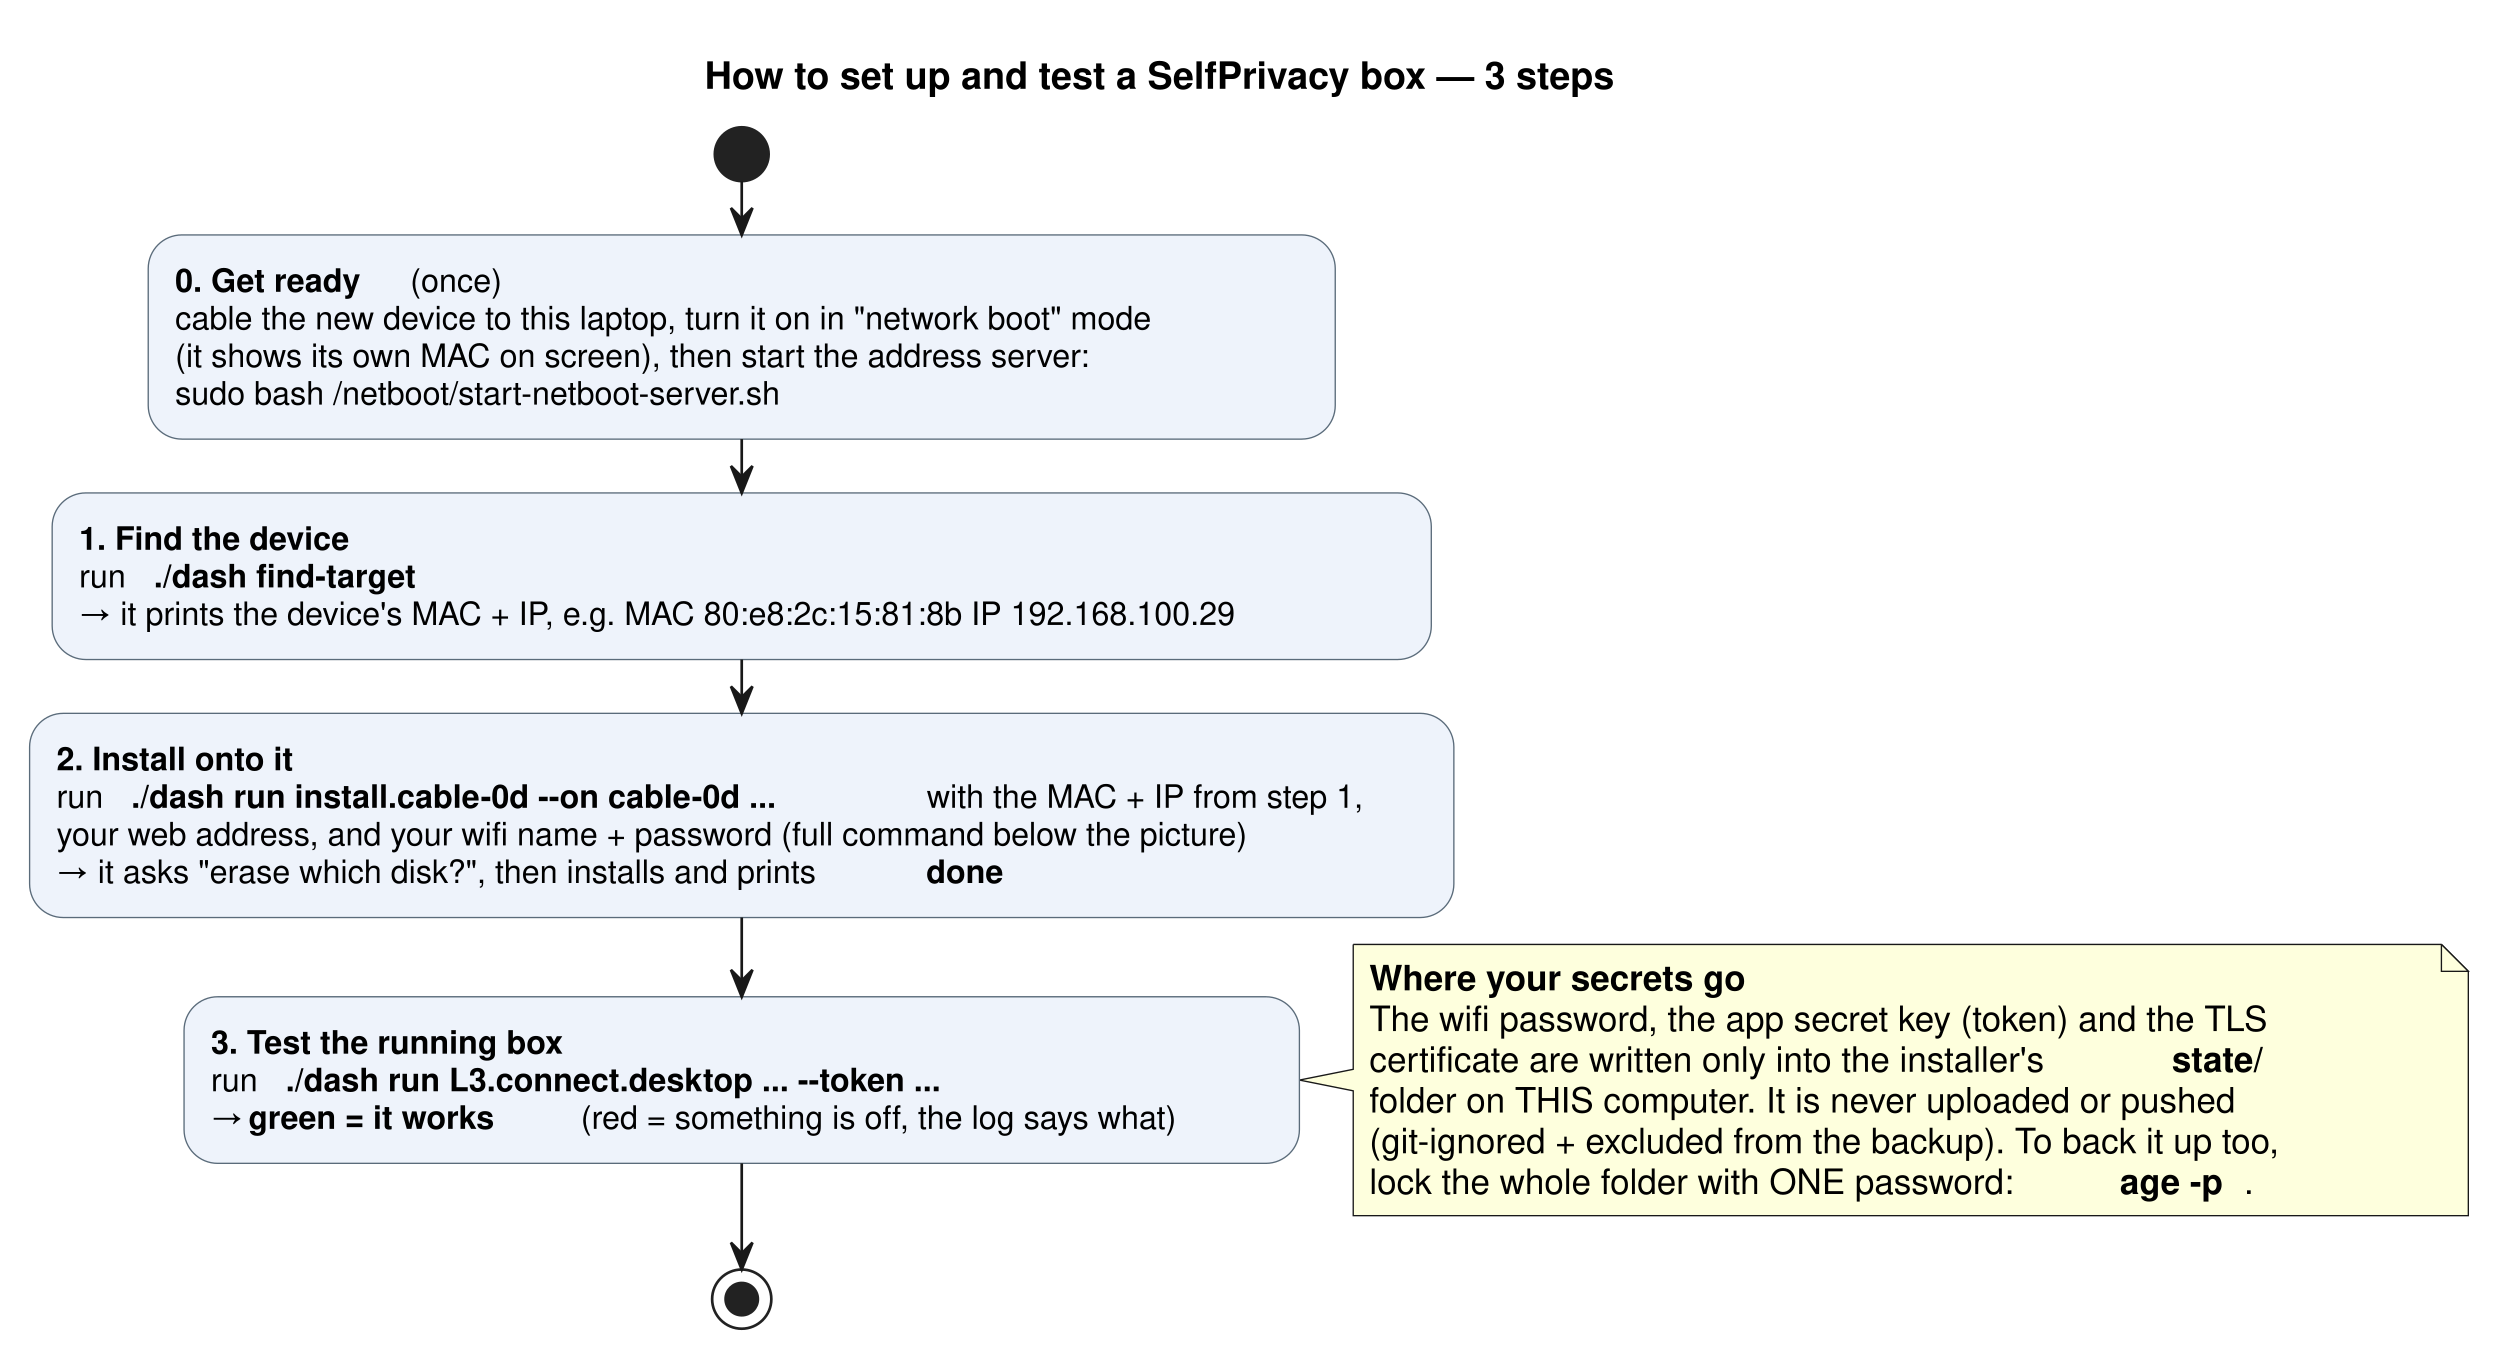
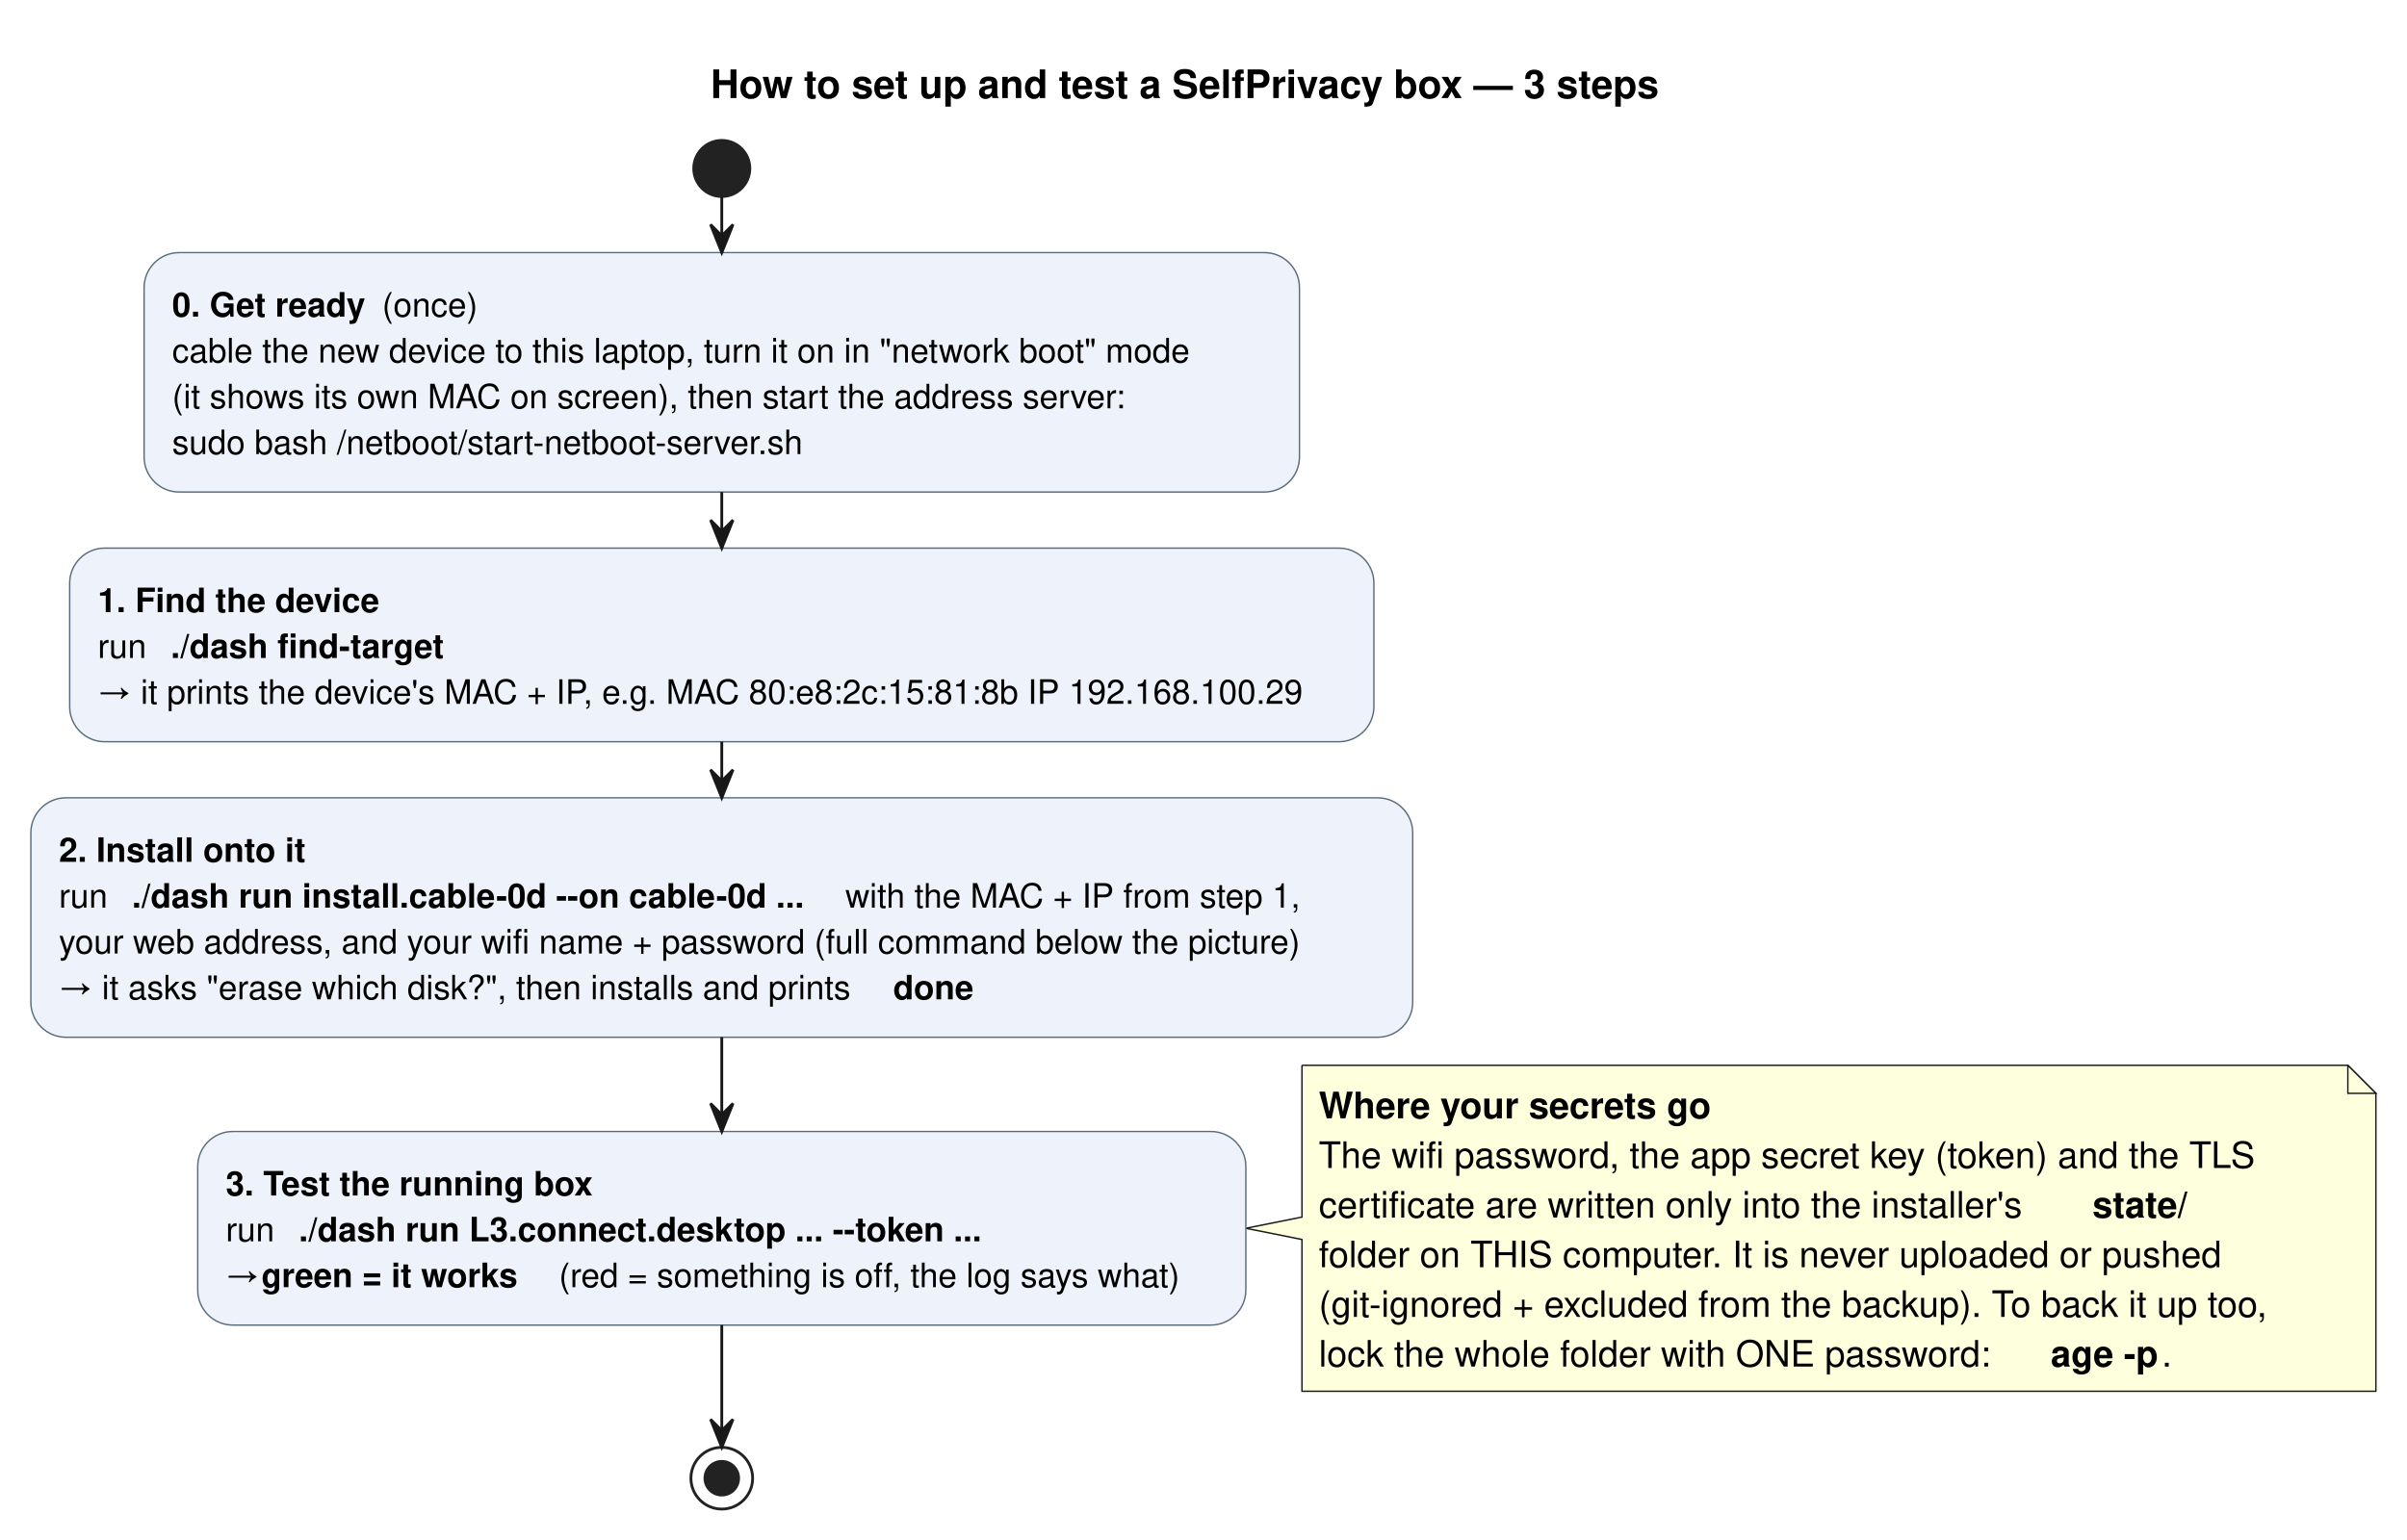
- <svg xmlns="http://www.w3.org/2000/svg" contentStyleType="text/css" data-diagram-type="ACTIVITY" height="504px" preserveAspectRatio="none" style="width:929px;height:504px;background:#FFFFFF;" version="1.1" viewBox="0 0 929 504" width="929px" zoomAndPan="magnify">
+ <svg xmlns="http://www.w3.org/2000/svg" contentStyleType="text/css" data-diagram-type="ACTIVITY" height="549px" preserveAspectRatio="none" style="width:858px;height:549px;background:#FFFFFF;" version="1.1" viewBox="0 0 858 549" width="858px" zoomAndPan="magnify">
  <defs />
  <g>
    <g class="title" data-source-line="3">
-       <text fill="#000000" font-family="Helvetica" font-size="14" font-weight="bold" lengthAdjust="spacing" textLength="402.514" x="261.859" y="32.995">How to set up and test a SelfPrivacy box — 3 steps</text>
+       <text fill="#000000" font-family="Helvetica" font-size="14" font-weight="bold" lengthAdjust="spacing" textLength="349.299" x="253.307" y="34.966">How to set up and test a SelfPrivacy box — 3 steps</text>
    </g>
-     <ellipse cx="275.628" cy="57.297" fill="#222222" rx="10" ry="10" style="stroke:#222222;stroke-width:1;" />
-     <rect fill="#EEF3FB" height="75.875" rx="12.5" ry="12.5" style="stroke:#5A6B7A;stroke-width:0.5;" width="441.096" x="55.08" y="87.297" />
-     <text fill="#000000" font-family="Helvetica" font-size="12" font-weight="bold" lengthAdjust="spacing" textLength="83.555" x="65.08" y="108.436">0. Get ready</text>
-     <text fill="#000000" font-family="Helvetica" font-size="12" lengthAdjust="spacing" textLength="38.291" x="152.449" y="108.436">(once)</text>
-     <text fill="#000000" font-family="Helvetica" font-size="12" lengthAdjust="spacing" textLength="421.096" x="65.08" y="122.404">cable the new device to this laptop, turn it on in "network boot" mode</text>
-     <text fill="#000000" font-family="Helvetica" font-size="12" lengthAdjust="spacing" textLength="385.916" x="65.08" y="136.373">(it shows its own MAC on screen), then start the address server:</text>
-     <text fill="#000000" font-family="Helvetica" font-size="12" lengthAdjust="spacing" textLength="259.025" x="65.08" y="150.342">sudo bash /netboot/start-netboot-server.sh</text>
-     <rect fill="#EEF3FB" height="61.906" rx="12.5" ry="12.5" style="stroke:#5A6B7A;stroke-width:0.5;" width="512.486" x="19.385" y="183.172" />
-     <text fill="#000000" font-family="Helvetica" font-size="12" font-weight="bold" lengthAdjust="spacing" textLength="121.219" x="29.385" y="204.31">1. Find the device</text>
-     <text fill="#000000" font-family="Helvetica" font-size="12" lengthAdjust="spacing" textLength="20.145" x="29.385" y="218.279">run</text>
-     <text fill="#000000" font-family="Helvetica" font-size="12" font-weight="bold" lengthAdjust="spacing" textLength="119.156" x="57.158" y="218.279">./dash find-target</text>
-     <text fill="#000000" font-family="Helvetica" font-size="12" lengthAdjust="spacing" textLength="492.486" x="29.385" y="232.248">→ it prints the device's MAC + IP, e.g.  MAC 80:e8:2c:15:81:8b  IP 192.168.100.29</text>
-     <rect fill="#EEF3FB" height="75.875" rx="12.5" ry="12.5" style="stroke:#5A6B7A;stroke-width:0.5;" width="529.256" x="11" y="265.078" />
-     <text fill="#000000" font-family="Helvetica" font-size="12" font-weight="bold" lengthAdjust="spacing" textLength="108.269" x="21" y="286.217">2. Install onto it</text>
-     <text fill="#000000" font-family="Helvetica" font-size="12" lengthAdjust="spacing" textLength="20.145" x="21" y="300.185">run</text>
-     <text fill="#000000" font-family="Helvetica" font-size="12" font-weight="bold" lengthAdjust="spacing" textLength="287.994" x="48.773" y="300.185">./dash run install.cable-0d --on cable-0d ...</text>
-     <text fill="#000000" font-family="Helvetica" font-size="12" lengthAdjust="spacing" textLength="185.221" x="344.397" y="300.185">with the MAC + IP from step 1,</text>
-     <text fill="#000000" font-family="Helvetica" font-size="12" lengthAdjust="spacing" textLength="509.256" x="21" y="314.154">your web address, and your wifi name + password (full command below the picture)</text>
-     <text fill="#000000" font-family="Helvetica" font-size="12" lengthAdjust="spacing" textLength="319.359" x="21" y="328.123">→ it asks "erase which disk?", then installs and prints</text>
-     <text fill="#000000" font-family="Helvetica" font-size="12" font-weight="bold" lengthAdjust="spacing" textLength="33.516" x="344.174" y="328.123">done</text>
-     <path d="M502.86,350.953 L502.86,397.352 L482.86,401.352 L502.86,405.352 L502.86,451.75 A0,0 0 0 0 502.86,451.75 L917.231,451.75 A0,0 0 0 0 917.231,451.75 L917.231,360.953 L907.231,350.953 L502.86,350.953 A0,0 0 0 0 502.86,350.953" fill="#FEFFDD" style="stroke:#181818;stroke-width:0.5;" />
-     <path d="M907.231,350.953 L907.231,360.953 L917.231,360.953 L907.231,350.953" fill="#FEFFDD" style="stroke:#181818;stroke-width:0.5;" />
-     <text fill="#000000" font-family="Helvetica" font-size="13" font-weight="bold" lengthAdjust="spacing" textLength="165.966" x="508.86" y="368.02">Where your secrets go</text>
-     <text fill="#000000" font-family="Helvetica" font-size="13" lengthAdjust="spacing" textLength="379.584" x="508.86" y="383.153">The wifi password, the app secret key (token) and the TLS</text>
-     <text fill="#000000" font-family="Helvetica" font-size="13" lengthAdjust="spacing" textLength="294.055" x="508.86" y="398.286">certificate are written only into the installer's</text>
-     <text fill="#000000" font-family="Helvetica" font-size="13" font-weight="bold" lengthAdjust="spacing" textLength="42.504" x="807.048" y="398.286">state/</text>
-     <text fill="#000000" font-family="Helvetica" font-size="13" lengthAdjust="spacing" textLength="365.917" x="508.86" y="413.418">folder on THIS computer. It is never uploaded or pushed</text>
-     <text fill="#000000" font-family="Helvetica" font-size="13" lengthAdjust="spacing" textLength="393.371" x="508.86" y="428.551">(git-ignored + excluded from the backup). To back it up too,</text>
-     <text fill="#000000" font-family="Helvetica" font-size="13" lengthAdjust="spacing" textLength="270.62" x="508.86" y="443.684">lock the whole folder with ONE password:</text>
-     <text fill="#000000" font-family="Helvetica" font-size="13" font-weight="bold" lengthAdjust="spacing" textLength="46.122" x="787.745" y="443.684">age -p</text>
-     <text fill="#000000" font-family="Helvetica" font-size="13" lengthAdjust="spacing" textLength="4.132" x="833.867" y="443.684">.</text>
-     <rect fill="#EEF3FB" height="61.906" rx="12.5" ry="12.5" style="stroke:#5A6B7A;stroke-width:0.5;" width="414.465" x="68.395" y="370.398" />
-     <text fill="#000000" font-family="Helvetica" font-size="12" font-weight="bold" lengthAdjust="spacing" textLength="158.607" x="78.395" y="391.537">3. Test the running box</text>
-     <text fill="#000000" font-family="Helvetica" font-size="12" lengthAdjust="spacing" textLength="20.145" x="78.395" y="405.506">run</text>
-     <text fill="#000000" font-family="Helvetica" font-size="12" font-weight="bold" lengthAdjust="spacing" textLength="294.129" x="106.169" y="405.506">./dash run L3.connect.desktop ... --token ...</text>
-     <text fill="#000000" font-family="Helvetica" font-size="12" lengthAdjust="spacing" textLength="10.055" x="78.395" y="419.475">→</text>
-     <text fill="#000000" font-family="Helvetica" font-size="12" font-weight="bold" lengthAdjust="spacing" textLength="112.137" x="92.265" y="419.475">green = it works</text>
-     <text fill="#000000" font-family="Helvetica" font-size="12" lengthAdjust="spacing" textLength="257.016" x="215.845" y="419.475">(red = something is off, the log says what)</text>
-     <ellipse cx="275.628" cy="482.75" fill="none" rx="11" ry="11" style="stroke:#222222;stroke-width:1;" />
-     <ellipse cx="275.628" cy="482.75" fill="#222222" rx="6" ry="6" style="stroke:#222222;stroke-width:1;" />
-     <line style="stroke:#181818;stroke-width:1;" x1="275.628" x2="275.628" y1="67.297" y2="87.297" />
-     <polygon fill="#181818" points="271.628,77.297,275.628,87.297,279.628,77.297,275.628,81.297" style="stroke:#181818;stroke-width:1;" />
-     <line style="stroke:#181818;stroke-width:1;" x1="275.628" x2="275.628" y1="163.172" y2="183.172" />
-     <polygon fill="#181818" points="271.628,173.172,275.628,183.172,279.628,173.172,275.628,177.172" style="stroke:#181818;stroke-width:1;" />
-     <line style="stroke:#181818;stroke-width:1;" x1="275.628" x2="275.628" y1="245.078" y2="265.078" />
-     <polygon fill="#181818" points="271.628,255.078,275.628,265.078,279.628,255.078,275.628,259.078" style="stroke:#181818;stroke-width:1;" />
-     <line style="stroke:#181818;stroke-width:1;" x1="275.628" x2="275.628" y1="340.953" y2="370.398" />
-     <polygon fill="#181818" points="271.628,360.398,275.628,370.398,279.628,360.398,275.628,364.398" style="stroke:#181818;stroke-width:1;" />
-     <line style="stroke:#181818;stroke-width:1;" x1="275.628" x2="275.628" y1="432.305" y2="471.75" />
-     <polygon fill="#181818" points="271.628,461.75,275.628,471.75,279.628,461.75,275.628,465.75" style="stroke:#181818;stroke-width:1;" />
+     <ellipse cx="257.288" cy="60.068" fill="#222222" rx="10" ry="10" style="stroke:#222222;stroke-width:1;" />
+     <rect fill="#EEF3FB" height="85.376" rx="12.5" ry="12.5" style="stroke:#5A6B7A;stroke-width:0.5;" width="411.839" x="51.368" y="90.068" />
+     <text fill="#000000" font-family="Helvetica" font-size="12" font-weight="bold" lengthAdjust="spacing" textLength="71.725" x="61.368" y="112.896">0. Get ready</text>
+     <text fill="#000000" font-family="Helvetica" font-size="12" lengthAdjust="spacing" textLength="34.404" x="136.213" y="112.896">(once)</text>
+     <text fill="#000000" font-family="Helvetica" font-size="12" lengthAdjust="spacing" textLength="391.839" x="61.368" y="129.24">cable the new device to this laptop, turn it on in "network boot" mode</text>
+     <text fill="#000000" font-family="Helvetica" font-size="12" lengthAdjust="spacing" textLength="357.051" x="61.368" y="145.584">(it shows its own MAC on screen), then start the address server:</text>
+     <text fill="#000000" font-family="Helvetica" font-size="12" lengthAdjust="spacing" textLength="245.246" x="61.368" y="161.928">sudo bash /netboot/start-netboot-server.sh</text>
+     <rect fill="#EEF3FB" height="69.032" rx="12.5" ry="12.5" style="stroke:#5A6B7A;stroke-width:0.5;" width="464.903" x="24.836" y="195.444" />
+     <text fill="#000000" font-family="Helvetica" font-size="12" font-weight="bold" lengthAdjust="spacing" textLength="103.993" x="34.836" y="218.273">1. Find the device</text>
+     <text fill="#000000" font-family="Helvetica" font-size="12" lengthAdjust="spacing" textLength="19.788" x="34.836" y="234.617">run</text>
+     <text fill="#000000" font-family="Helvetica" font-size="12" font-weight="bold" lengthAdjust="spacing" textLength="105.637" x="60.864" y="234.617">./dash find-target</text>
+     <text fill="#000000" font-family="Helvetica" font-size="12" lengthAdjust="spacing" textLength="444.903" x="34.836" y="250.961">→ it prints the device's MAC + IP, e.g.  MAC 80:e8:2c:15:81:8b  IP 192.168.100.29</text>
+     <rect fill="#EEF3FB" height="85.376" rx="12.5" ry="12.5" style="stroke:#5A6B7A;stroke-width:0.5;" width="492.575" x="11" y="284.477" />
+     <text fill="#000000" font-family="Helvetica" font-size="12" font-weight="bold" lengthAdjust="spacing" textLength="94.753" x="21" y="307.305">2. Install onto it</text>
+     <text fill="#000000" font-family="Helvetica" font-size="12" lengthAdjust="spacing" textLength="19.788" x="21" y="323.649">run</text>
+     <text fill="#000000" font-family="Helvetica" font-size="12" font-weight="bold" lengthAdjust="spacing" textLength="248.066" x="47.028" y="323.649">./dash run install.cable-0d --on cable-0d ...</text>
+     <text fill="#000000" font-family="Helvetica" font-size="12" lengthAdjust="spacing" textLength="170.833" x="301.334" y="323.649">with the MAC + IP from step 1,</text>
+     <text fill="#000000" font-family="Helvetica" font-size="12" lengthAdjust="spacing" textLength="472.575" x="21" y="339.993">your web address, and your wifi name + password (full command below the picture)</text>
+     <text fill="#000000" font-family="Helvetica" font-size="12" lengthAdjust="spacing" textLength="294.266" x="21" y="356.337">→ it asks "erase which disk?", then installs and prints</text>
+     <text fill="#000000" font-family="Helvetica" font-size="12" font-weight="bold" lengthAdjust="spacing" textLength="30" x="318.386" y="356.337">done</text>
+     <path d="M464.097,379.853 L464.097,433.971 L444.097,437.971 L464.097,441.971 L464.097,496.089 A0,0 0 0 0 464.097,496.089 L846.913,496.089 A0,0 0 0 0 846.913,496.089 L846.913,389.853 L836.913,379.853 L464.097,379.853 A0,0 0 0 0 464.097,379.853" fill="#FEFFDD" style="stroke:#181818;stroke-width:0.5;" />
+     <path d="M836.913,379.853 L836.913,389.853 L846.913,389.853 L836.913,379.853" fill="#FEFFDD" style="stroke:#181818;stroke-width:0.5;" />
+     <text fill="#000000" font-family="Helvetica" font-size="13" font-weight="bold" lengthAdjust="spacing" textLength="145.197" x="470.097" y="398.75">Where your secrets go</text>
+     <text fill="#000000" font-family="Helvetica" font-size="13" lengthAdjust="spacing" textLength="349.128" x="470.097" y="416.456">The wifi password, the app secret key (token) and the TLS</text>
+     <text fill="#000000" font-family="Helvetica" font-size="13" lengthAdjust="spacing" textLength="272.389" x="470.097" y="434.162">certificate are written only into the installer's</text>
+     <text fill="#000000" font-family="Helvetica" font-size="13" font-weight="bold" lengthAdjust="spacing" textLength="38.649" x="745.866" y="434.162">state/</text>
+     <text fill="#000000" font-family="Helvetica" font-size="13" lengthAdjust="spacing" textLength="344.344" x="470.097" y="451.868">folder on THIS computer. It is never uploaded or pushed</text>
+     <text fill="#000000" font-family="Helvetica" font-size="13" lengthAdjust="spacing" textLength="361.816" x="470.097" y="469.574">(git-ignored + excluded from the backup). To back it up too,</text>
+     <text fill="#000000" font-family="Helvetica" font-size="13" lengthAdjust="spacing" textLength="254.163" x="470.097" y="487.28">lock the whole folder with ONE password:</text>
+     <text fill="#000000" font-family="Helvetica" font-size="13" font-weight="bold" lengthAdjust="spacing" textLength="39.559" x="731.02" y="487.28">age -p</text>
+     <text fill="#000000" font-family="Helvetica" font-size="13" lengthAdjust="spacing" textLength="3.484" x="770.579" y="487.28">.</text>
+     <rect fill="#EEF3FB" height="69.032" rx="12.5" ry="12.5" style="stroke:#5A6B7A;stroke-width:0.5;" width="373.619" x="70.478" y="403.455" />
+     <text fill="#000000" font-family="Helvetica" font-size="12" font-weight="bold" lengthAdjust="spacing" textLength="138.361" x="80.478" y="426.283">3. Test the running box</text>
+     <text fill="#000000" font-family="Helvetica" font-size="12" lengthAdjust="spacing" textLength="19.788" x="80.478" y="442.627">run</text>
+     <text fill="#000000" font-family="Helvetica" font-size="12" font-weight="bold" lengthAdjust="spacing" textLength="253.826" x="106.507" y="442.627">./dash run L3.connect.desktop ... --token ...</text>
+     <text fill="#000000" font-family="Helvetica" font-size="12" lengthAdjust="spacing" textLength="9.528" x="80.478" y="458.971">→</text>
+     <text fill="#000000" font-family="Helvetica" font-size="12" font-weight="bold" lengthAdjust="spacing" textLength="96.757" x="93.127" y="458.971">green = it works</text>
+     <text fill="#000000" font-family="Helvetica" font-size="12" lengthAdjust="spacing" textLength="234.854" x="199.243" y="458.971">(red = something is off, the log says what)</text>
+     <ellipse cx="257.288" cy="527.089" fill="none" rx="11" ry="11" style="stroke:#222222;stroke-width:1;" />
+     <ellipse cx="257.288" cy="527.089" fill="#222222" rx="6" ry="6" style="stroke:#222222;stroke-width:1;" />
+     <line style="stroke:#181818;stroke-width:1;" x1="257.288" x2="257.288" y1="70.068" y2="90.068" />
+     <polygon fill="#181818" points="253.288,80.068,257.288,90.068,261.288,80.068,257.288,84.068" style="stroke:#181818;stroke-width:1;" />
+     <line style="stroke:#181818;stroke-width:1;" x1="257.288" x2="257.288" y1="175.444" y2="195.444" />
+     <polygon fill="#181818" points="253.288,185.444,257.288,195.444,261.288,185.444,257.288,189.444" style="stroke:#181818;stroke-width:1;" />
+     <line style="stroke:#181818;stroke-width:1;" x1="257.288" x2="257.288" y1="264.477" y2="284.477" />
+     <polygon fill="#181818" points="253.288,274.477,257.288,284.477,261.288,274.477,257.288,278.477" style="stroke:#181818;stroke-width:1;" />
+     <line style="stroke:#181818;stroke-width:1;" x1="257.288" x2="257.288" y1="369.853" y2="403.455" />
+     <polygon fill="#181818" points="253.288,393.455,257.288,403.455,261.288,393.455,257.288,397.455" style="stroke:#181818;stroke-width:1;" />
+     <line style="stroke:#181818;stroke-width:1;" x1="257.288" x2="257.288" y1="472.487" y2="516.089" />
+     <polygon fill="#181818" points="253.288,506.089,257.288,516.089,261.288,506.089,257.288,510.089" style="stroke:#181818;stroke-width:1;" />
  </g>
</svg>
